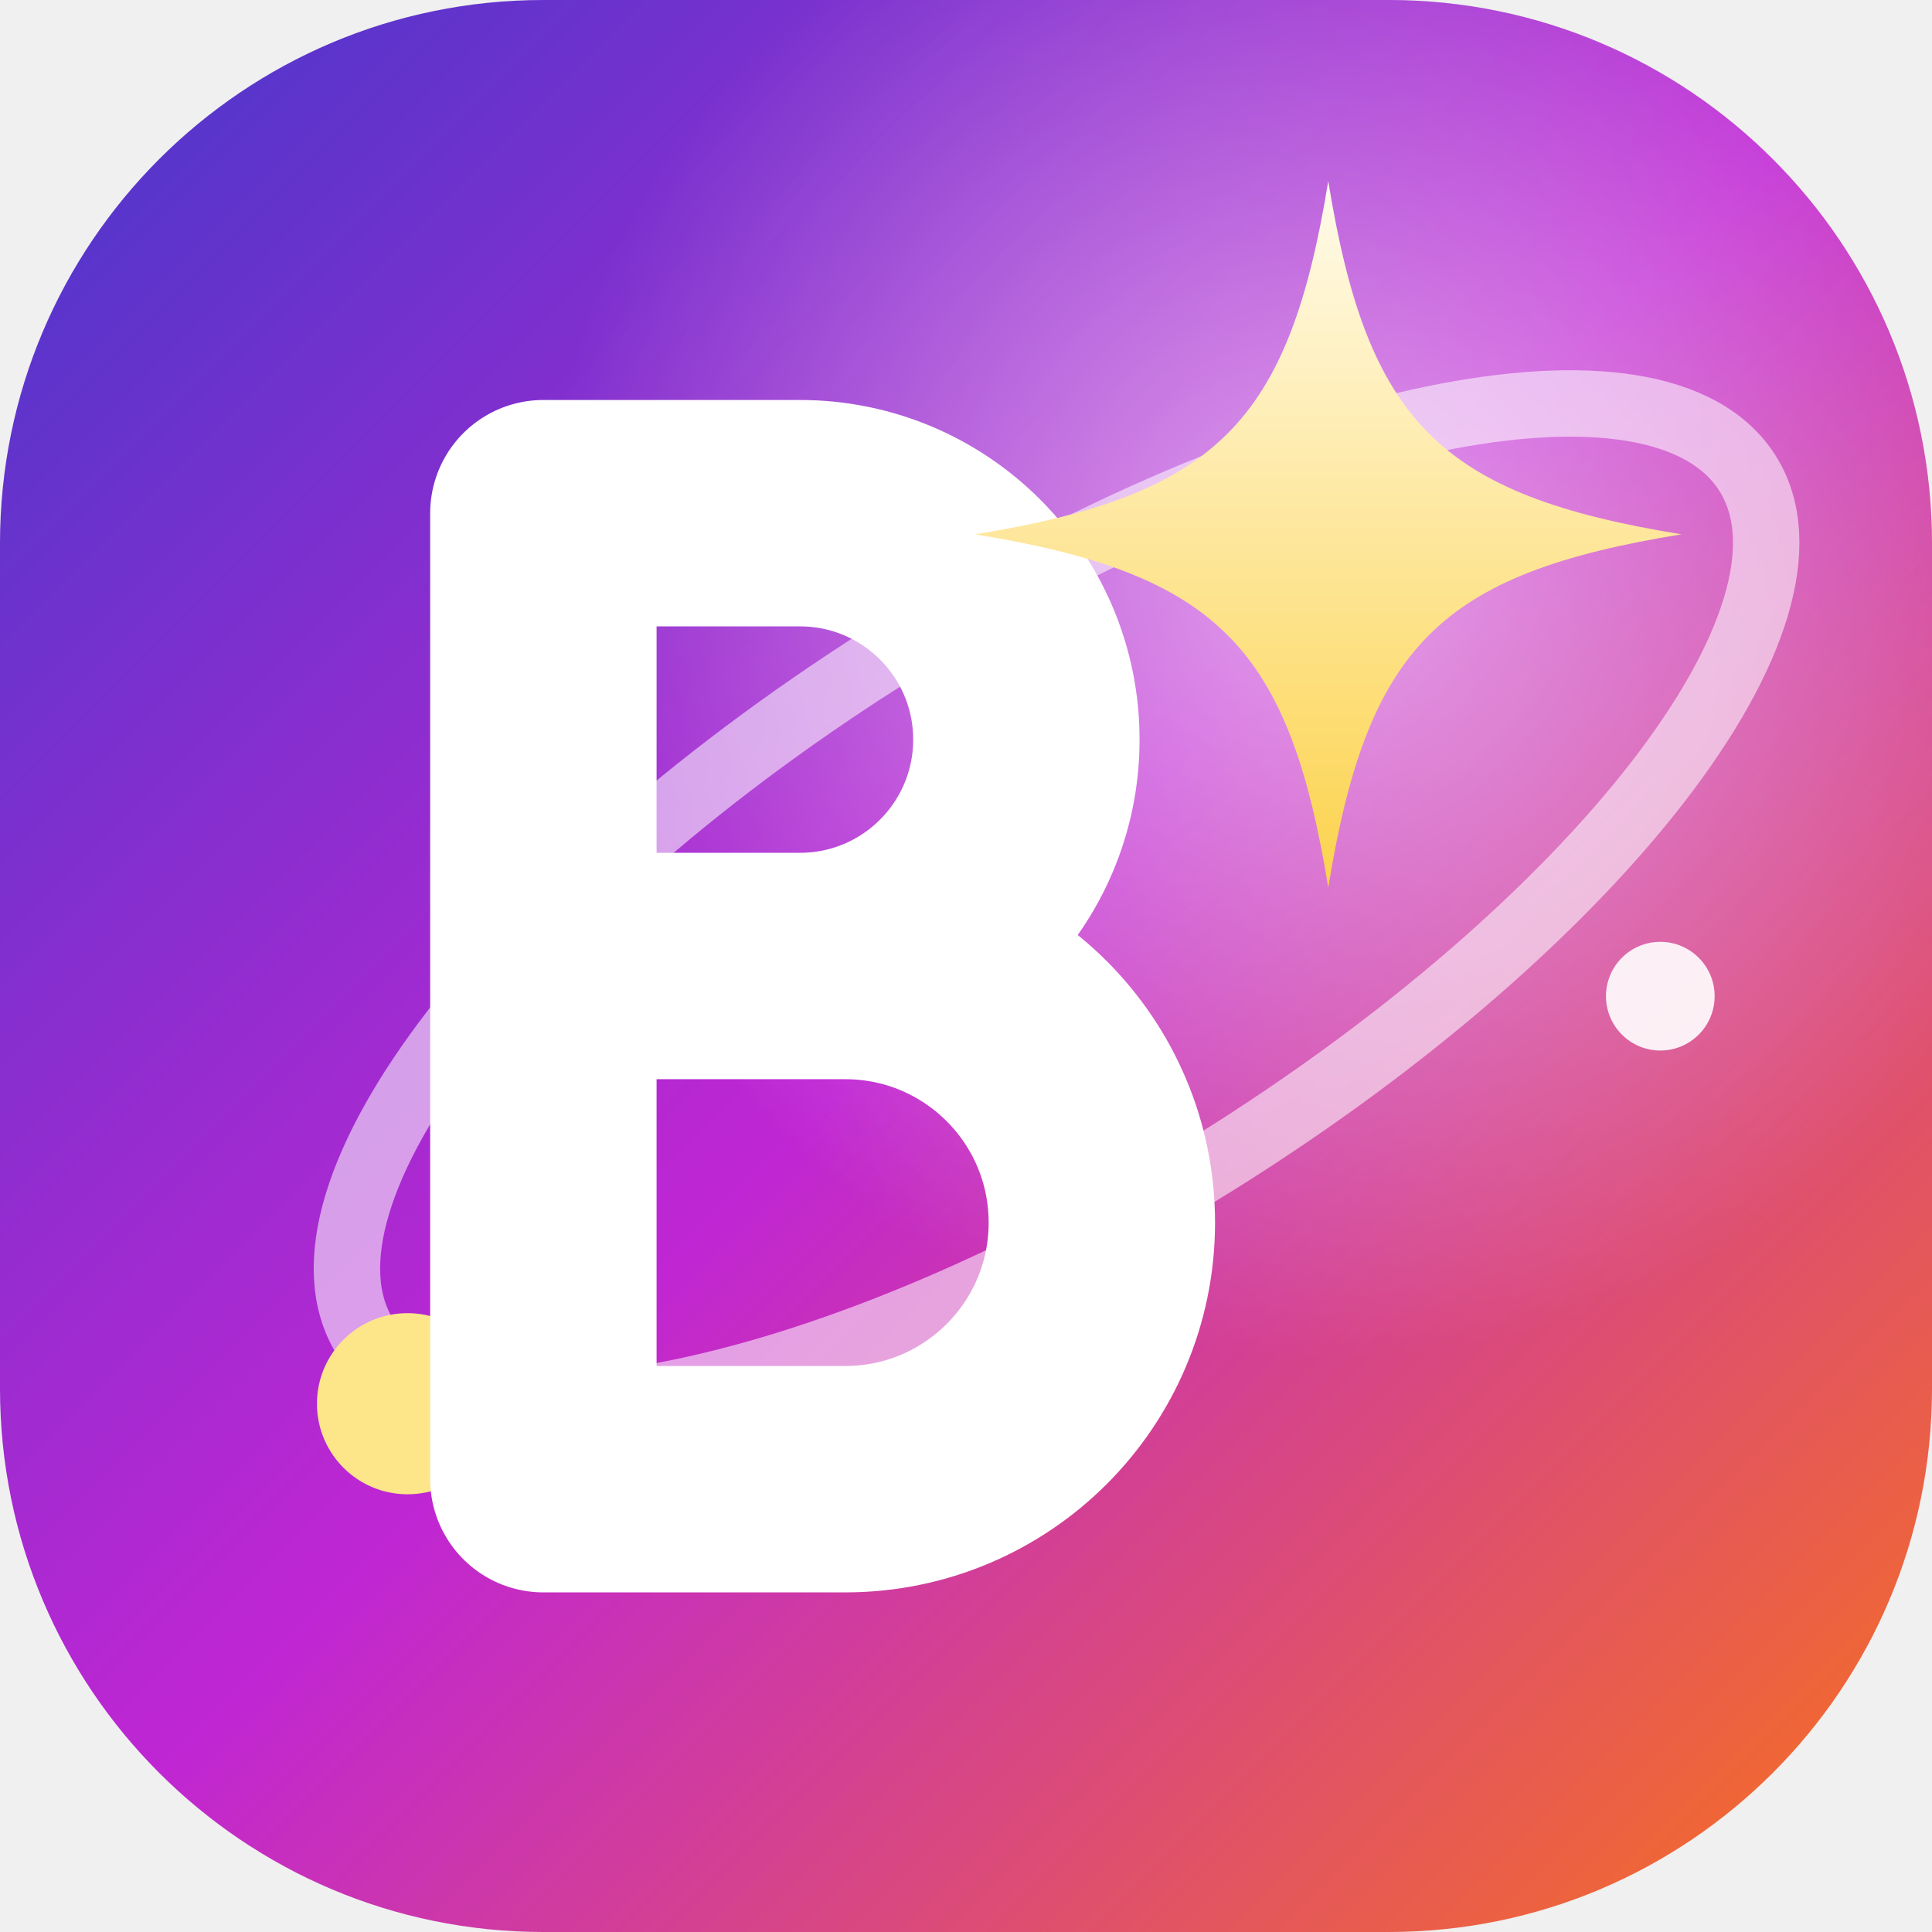
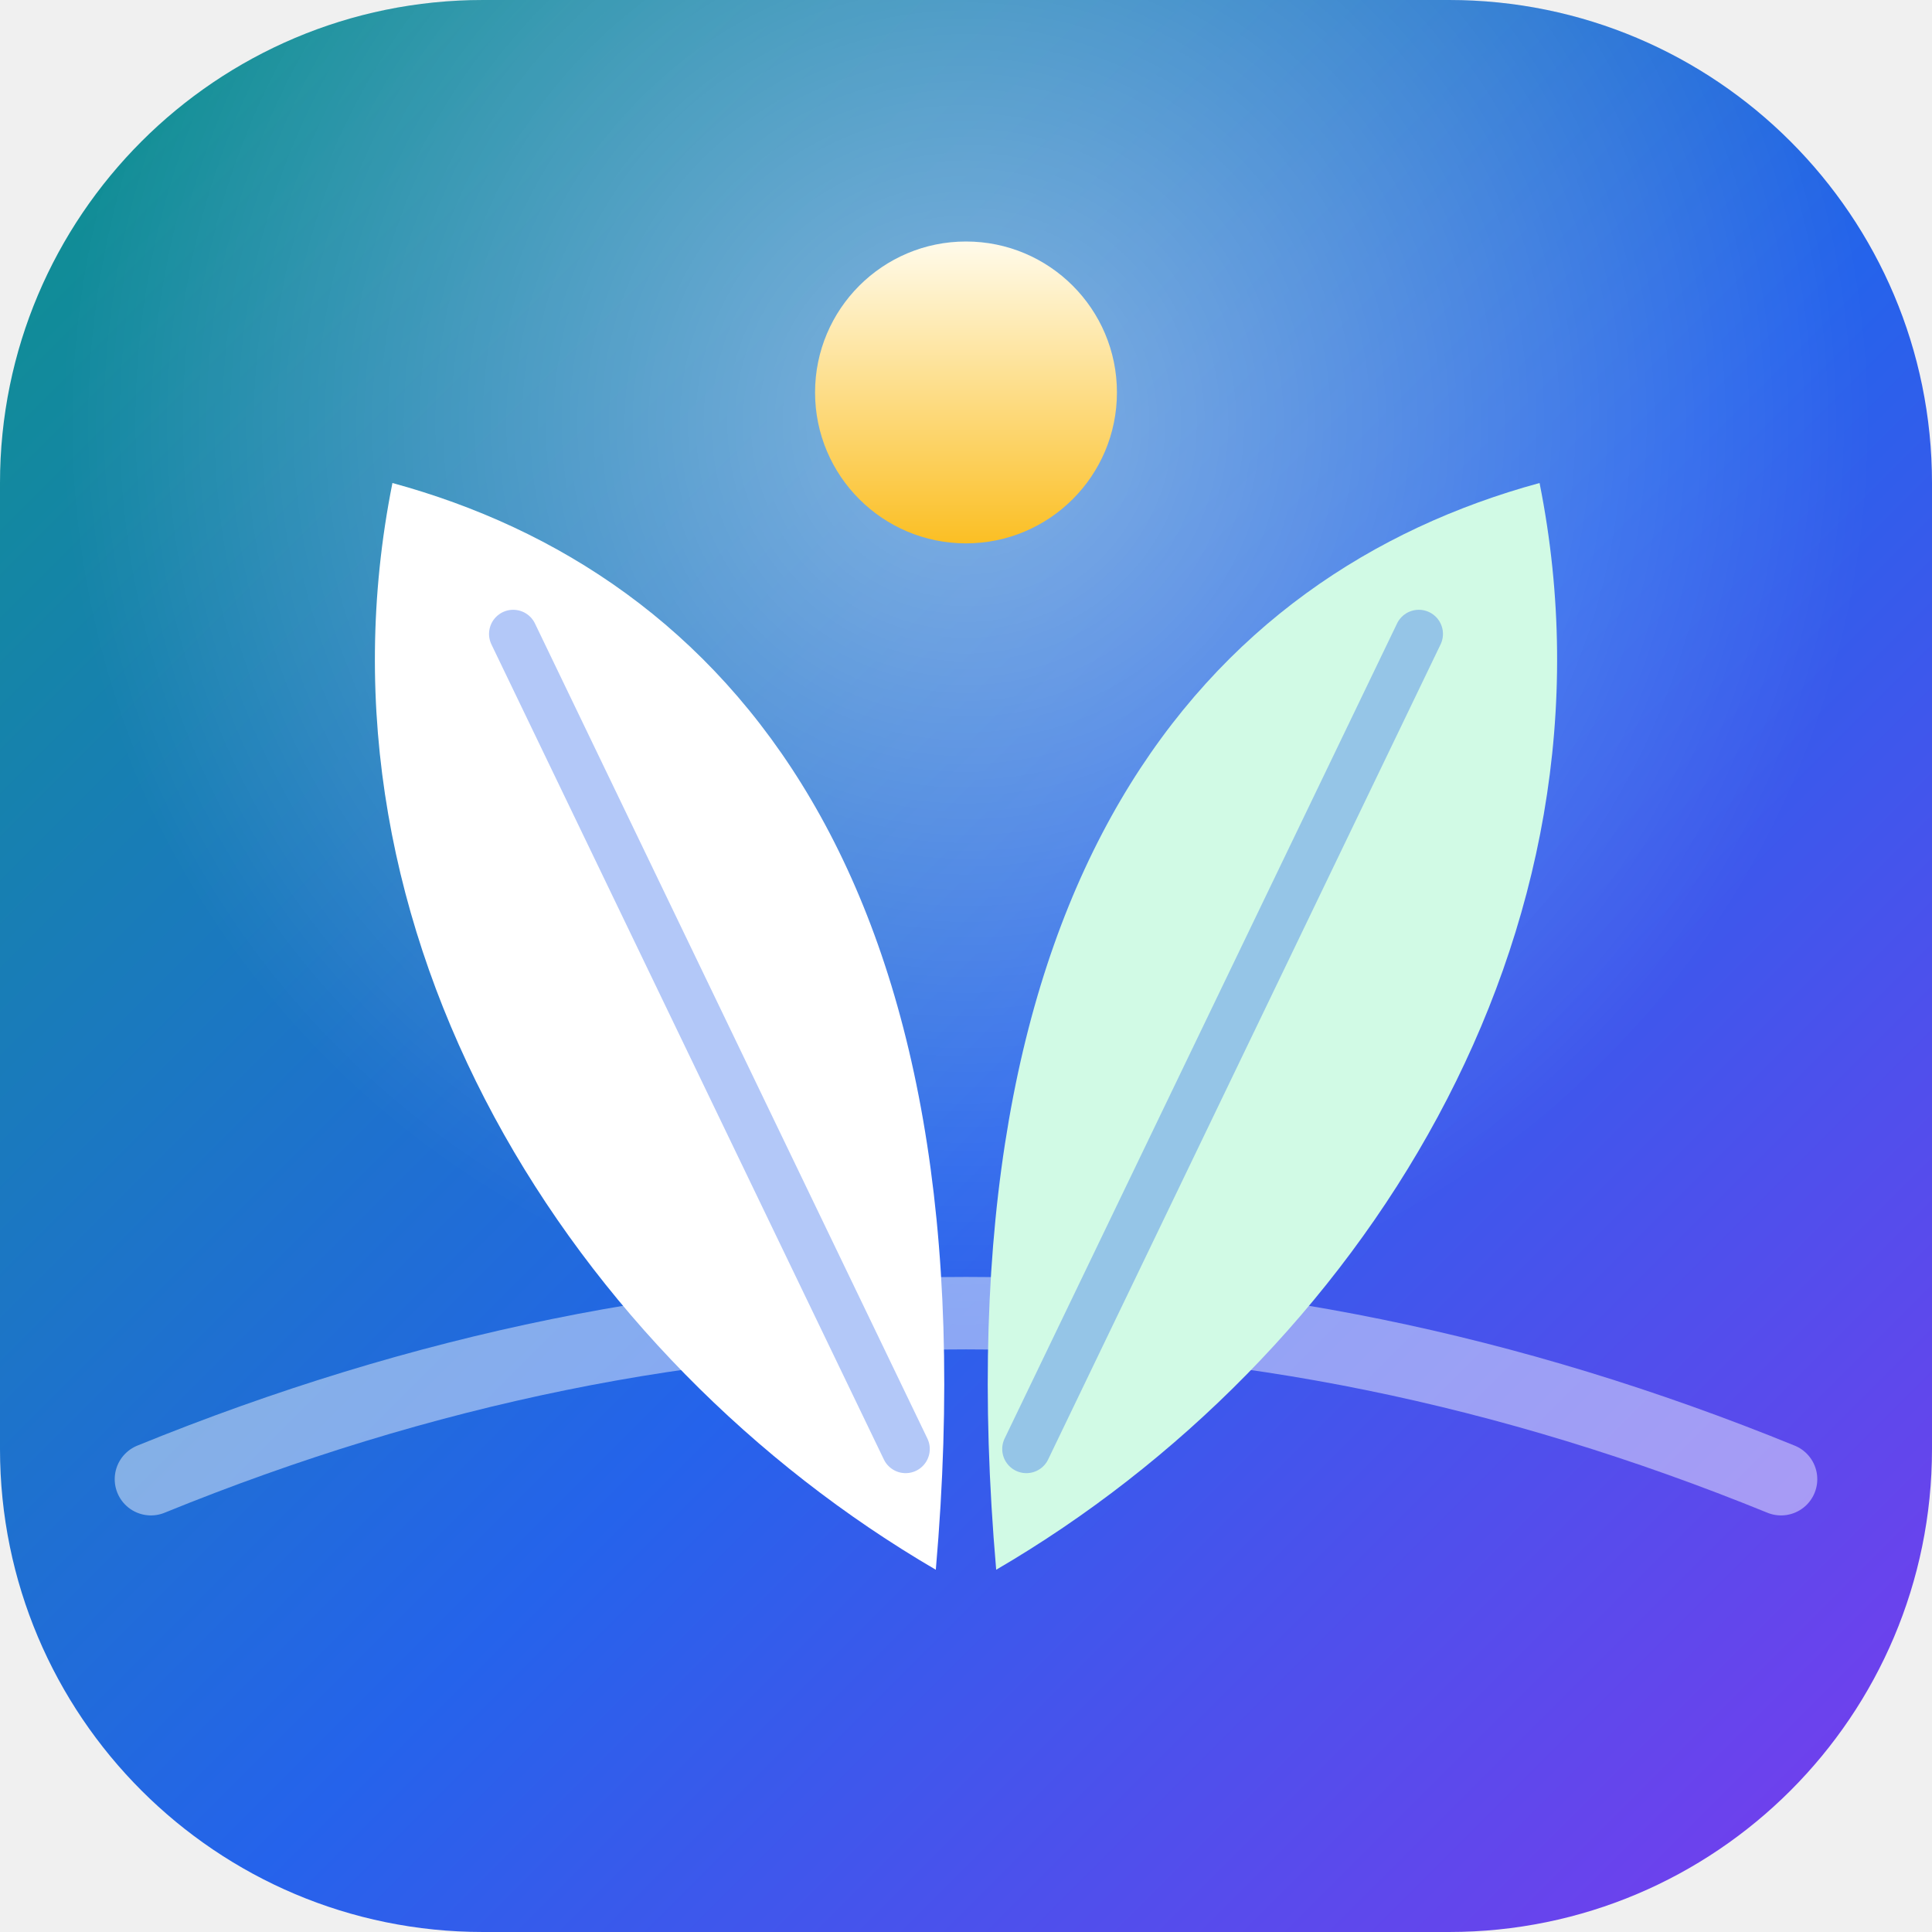
<svg xmlns="http://www.w3.org/2000/svg" viewBox="0 0 64 64" role="img" aria-label="BioscienceVista logo">
  <defs>
-     <linearGradient id="lvbg" x1="0" y1="0" x2="1" y2="1">
-       <stop offset="0" stop-color="#4338ca" />
-       <stop offset=".5" stop-color="#c026d3" />
-       <stop offset="1" stop-color="#f97316" />
+     <linearGradient id="bvbg" x1="0" y1="0" x2="1" y2="1">
+       <stop offset="0" stop-color="#0d9488" />
+       <stop offset=".55" stop-color="#2563eb" />
+       <stop offset="1" stop-color="#7c3aed" />
    </linearGradient>
-     <radialGradient id="lvglow" cx="44" cy="19" r="26" gradientUnits="userSpaceOnUse">
-       <stop offset="0" stop-color="#fff" stop-opacity=".55" />
+     <radialGradient id="bvglow" cx="32" cy="14" r="30" gradientUnits="userSpaceOnUse">
+       <stop offset="0" stop-color="#fff" stop-opacity=".45" />
      <stop offset="1" stop-color="#fff" stop-opacity="0" />
    </radialGradient>
-     <linearGradient id="lvstar" x1="0" y1="0" x2="0" y2="1">
+     <linearGradient id="bvsun" x1="0" y1="0" x2="0" y2="1">
      <stop offset="0" stop-color="#fffbeb" />
-       <stop offset="1" stop-color="#fcd34d" />
+       <stop offset="1" stop-color="#fbbf24" />
    </linearGradient>
  </defs>
-   <rect width="64" height="64" rx="18" fill="url(#lvbg)" />
-   <rect width="64" height="64" rx="18" fill="url(#lvglow)" />
-   <ellipse cx="35" cy="30" rx="27" ry="10" transform="rotate(-32 35 30)" fill="none" stroke="#fff" stroke-opacity=".55" stroke-width="2.2" />
-   <circle cx="13.5" cy="46.5" r="3" fill="#fde68a" />
-   <path d="M18 17v32M18 17h8.5a7.5 7.5 0 0 1 0 15H18M18 32h10a8.5 8.5 0 0 1 0 17H18" fill="none" stroke="#fff" stroke-width="7.5" stroke-linecap="round" stroke-linejoin="round" />
-   <path d="M44 6c1.3 8 3.7 10.400 11.700 11.700-8 1.300-10.400 3.700-11.700 11.700-1.300-8-3.700-10.400-11.700-11.700 8-1.300 10.400-3.700 11.700-11.700z" fill="url(#lvstar)" />
-   <circle cx="55" cy="33" r="1.8" fill="#fff" fill-opacity=".9" />
+   <rect width="64" height="64" rx="16" fill="url(#bvbg)" />
+   <rect width="64" height="64" rx="16" fill="url(#bvglow)" />
+   <path d="M5 49q27-11 54 0" fill="none" stroke="#fff" stroke-opacity=".45" stroke-width="2.4" stroke-linecap="round" />
+   <circle cx="32" cy="13" r="5" fill="url(#bvsun)" />
+   <path d="M31 52C19 45 10 31 13 16c11 3 20 13 18 36z" fill="#fff" />
+   <path d="M33 52c12-7 21-21 18-36-11 3-20 13-18 36z" fill="#d1fae5" />
+   <path d="M30 48 17 21M34 48l13-27" stroke="#2563eb" stroke-opacity=".35" stroke-width="1.6" stroke-linecap="round" />
</svg>
